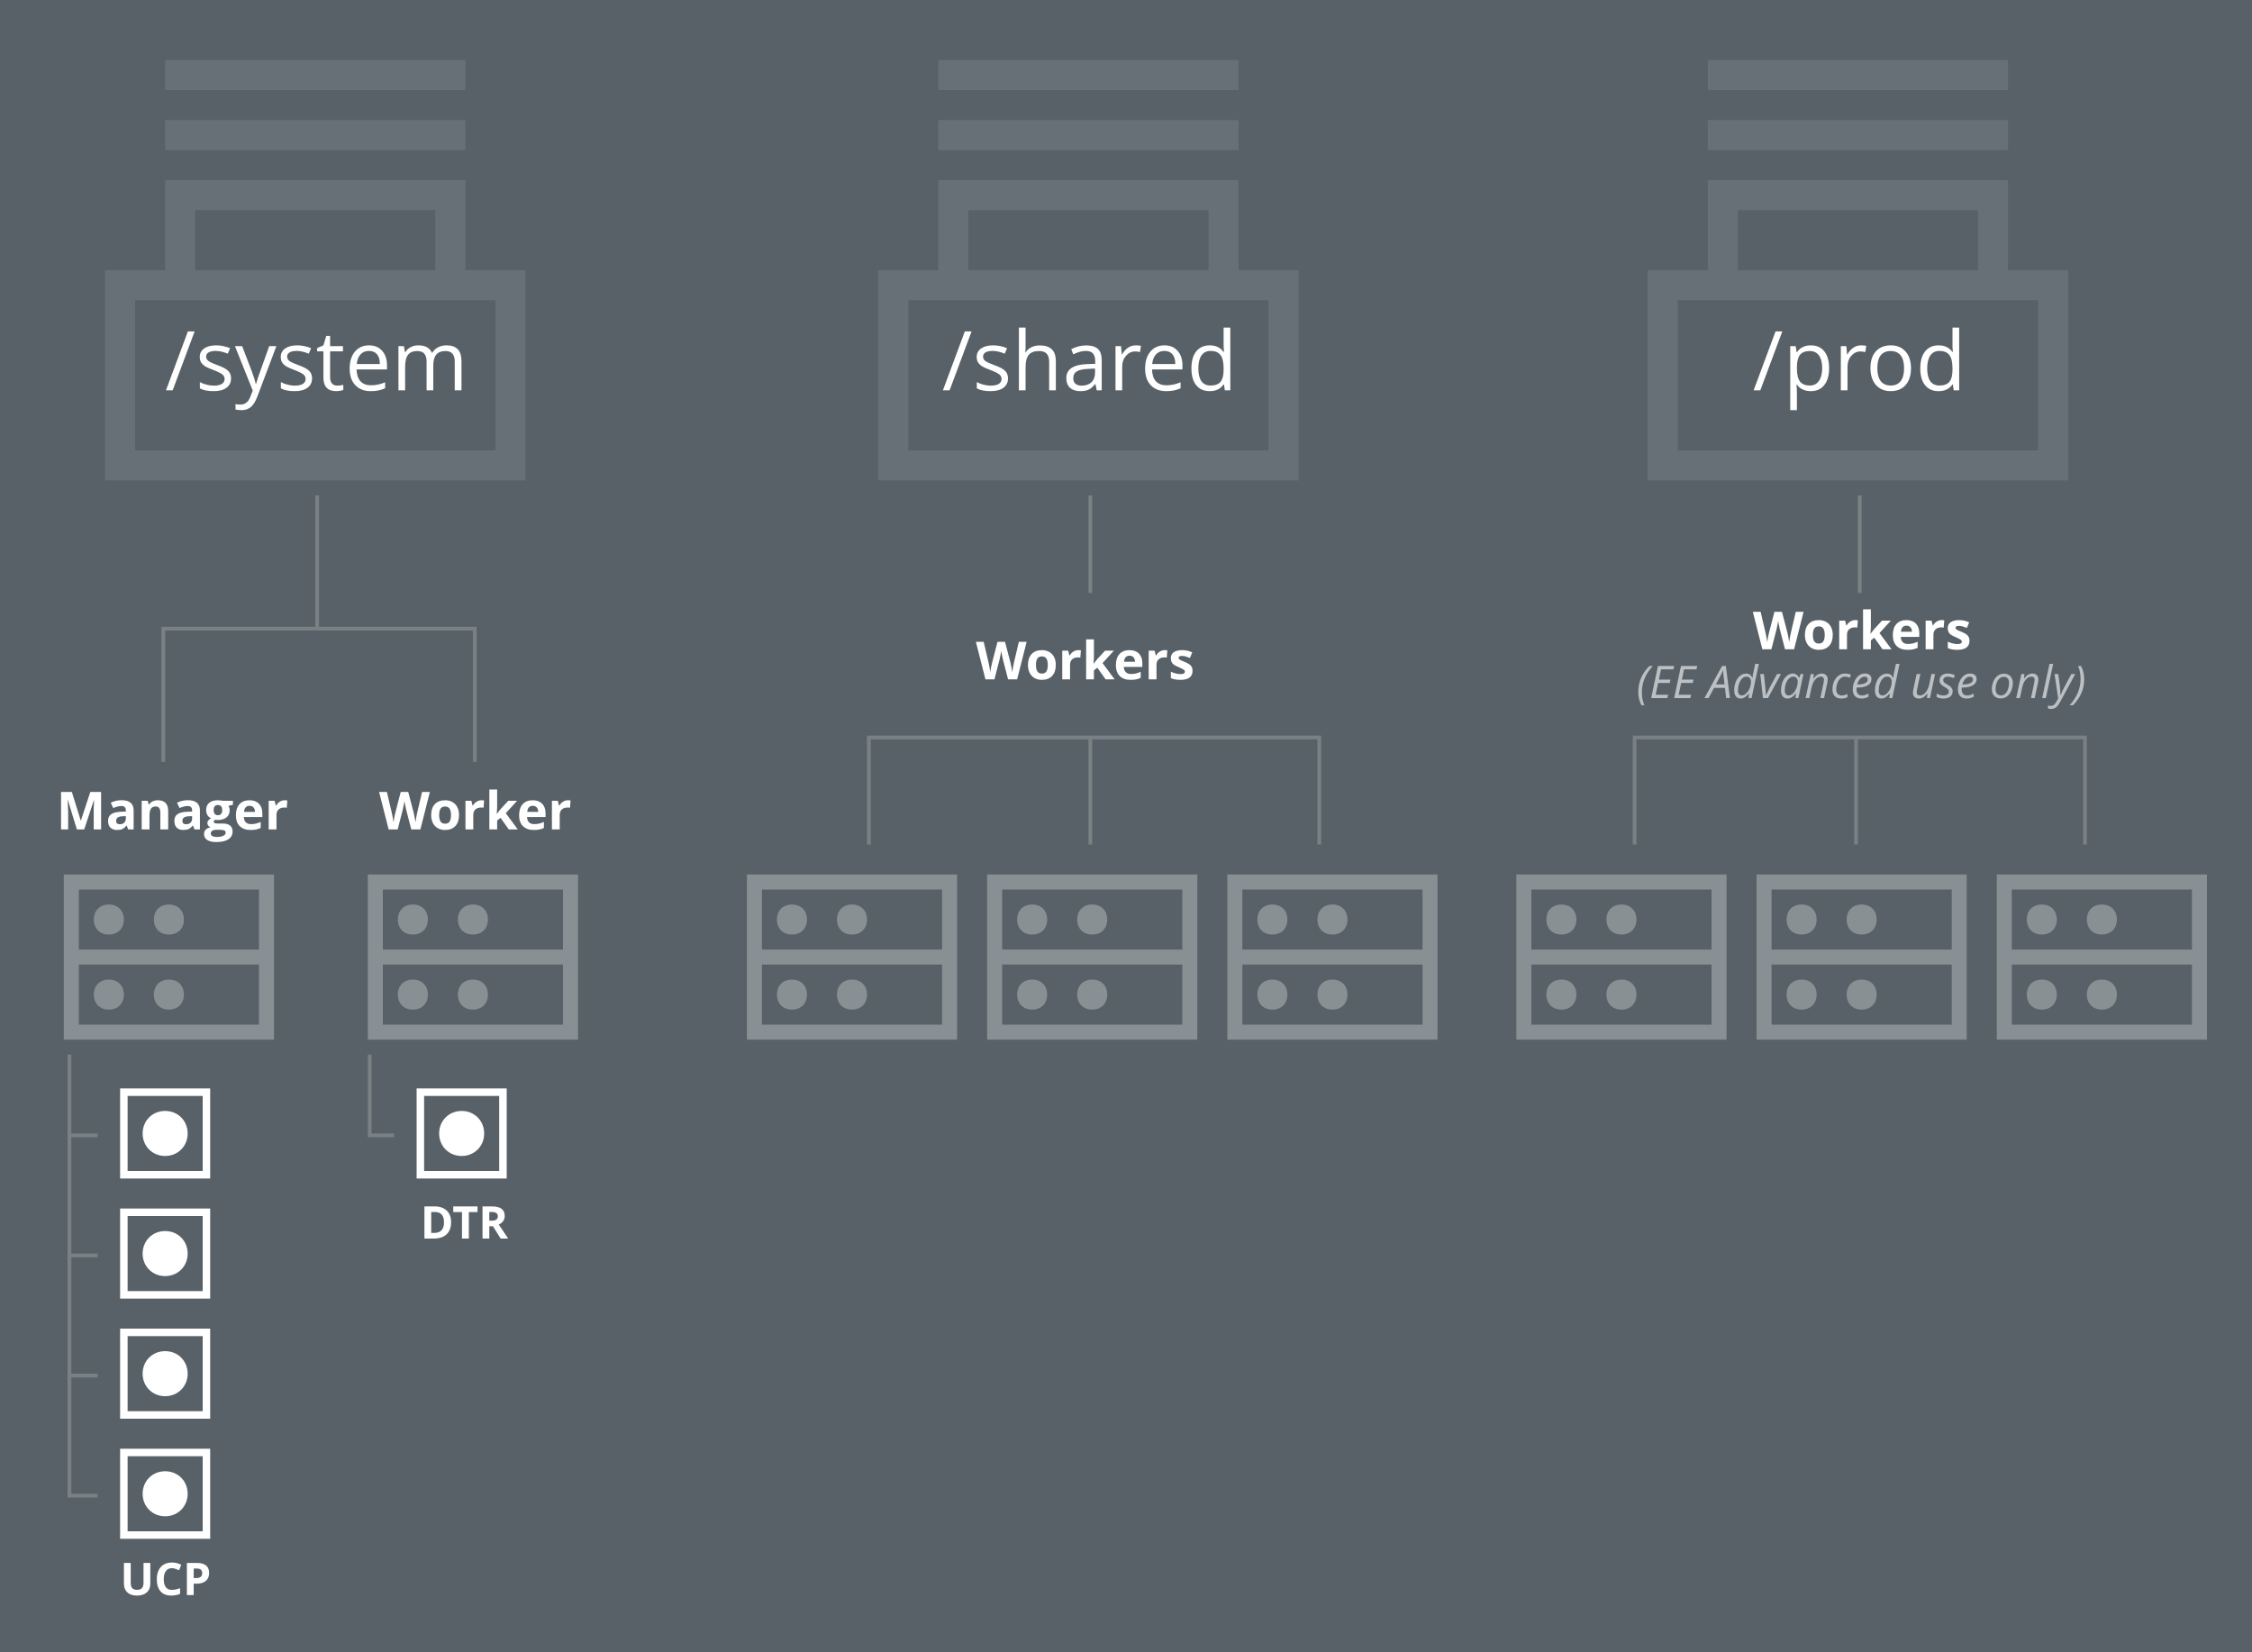
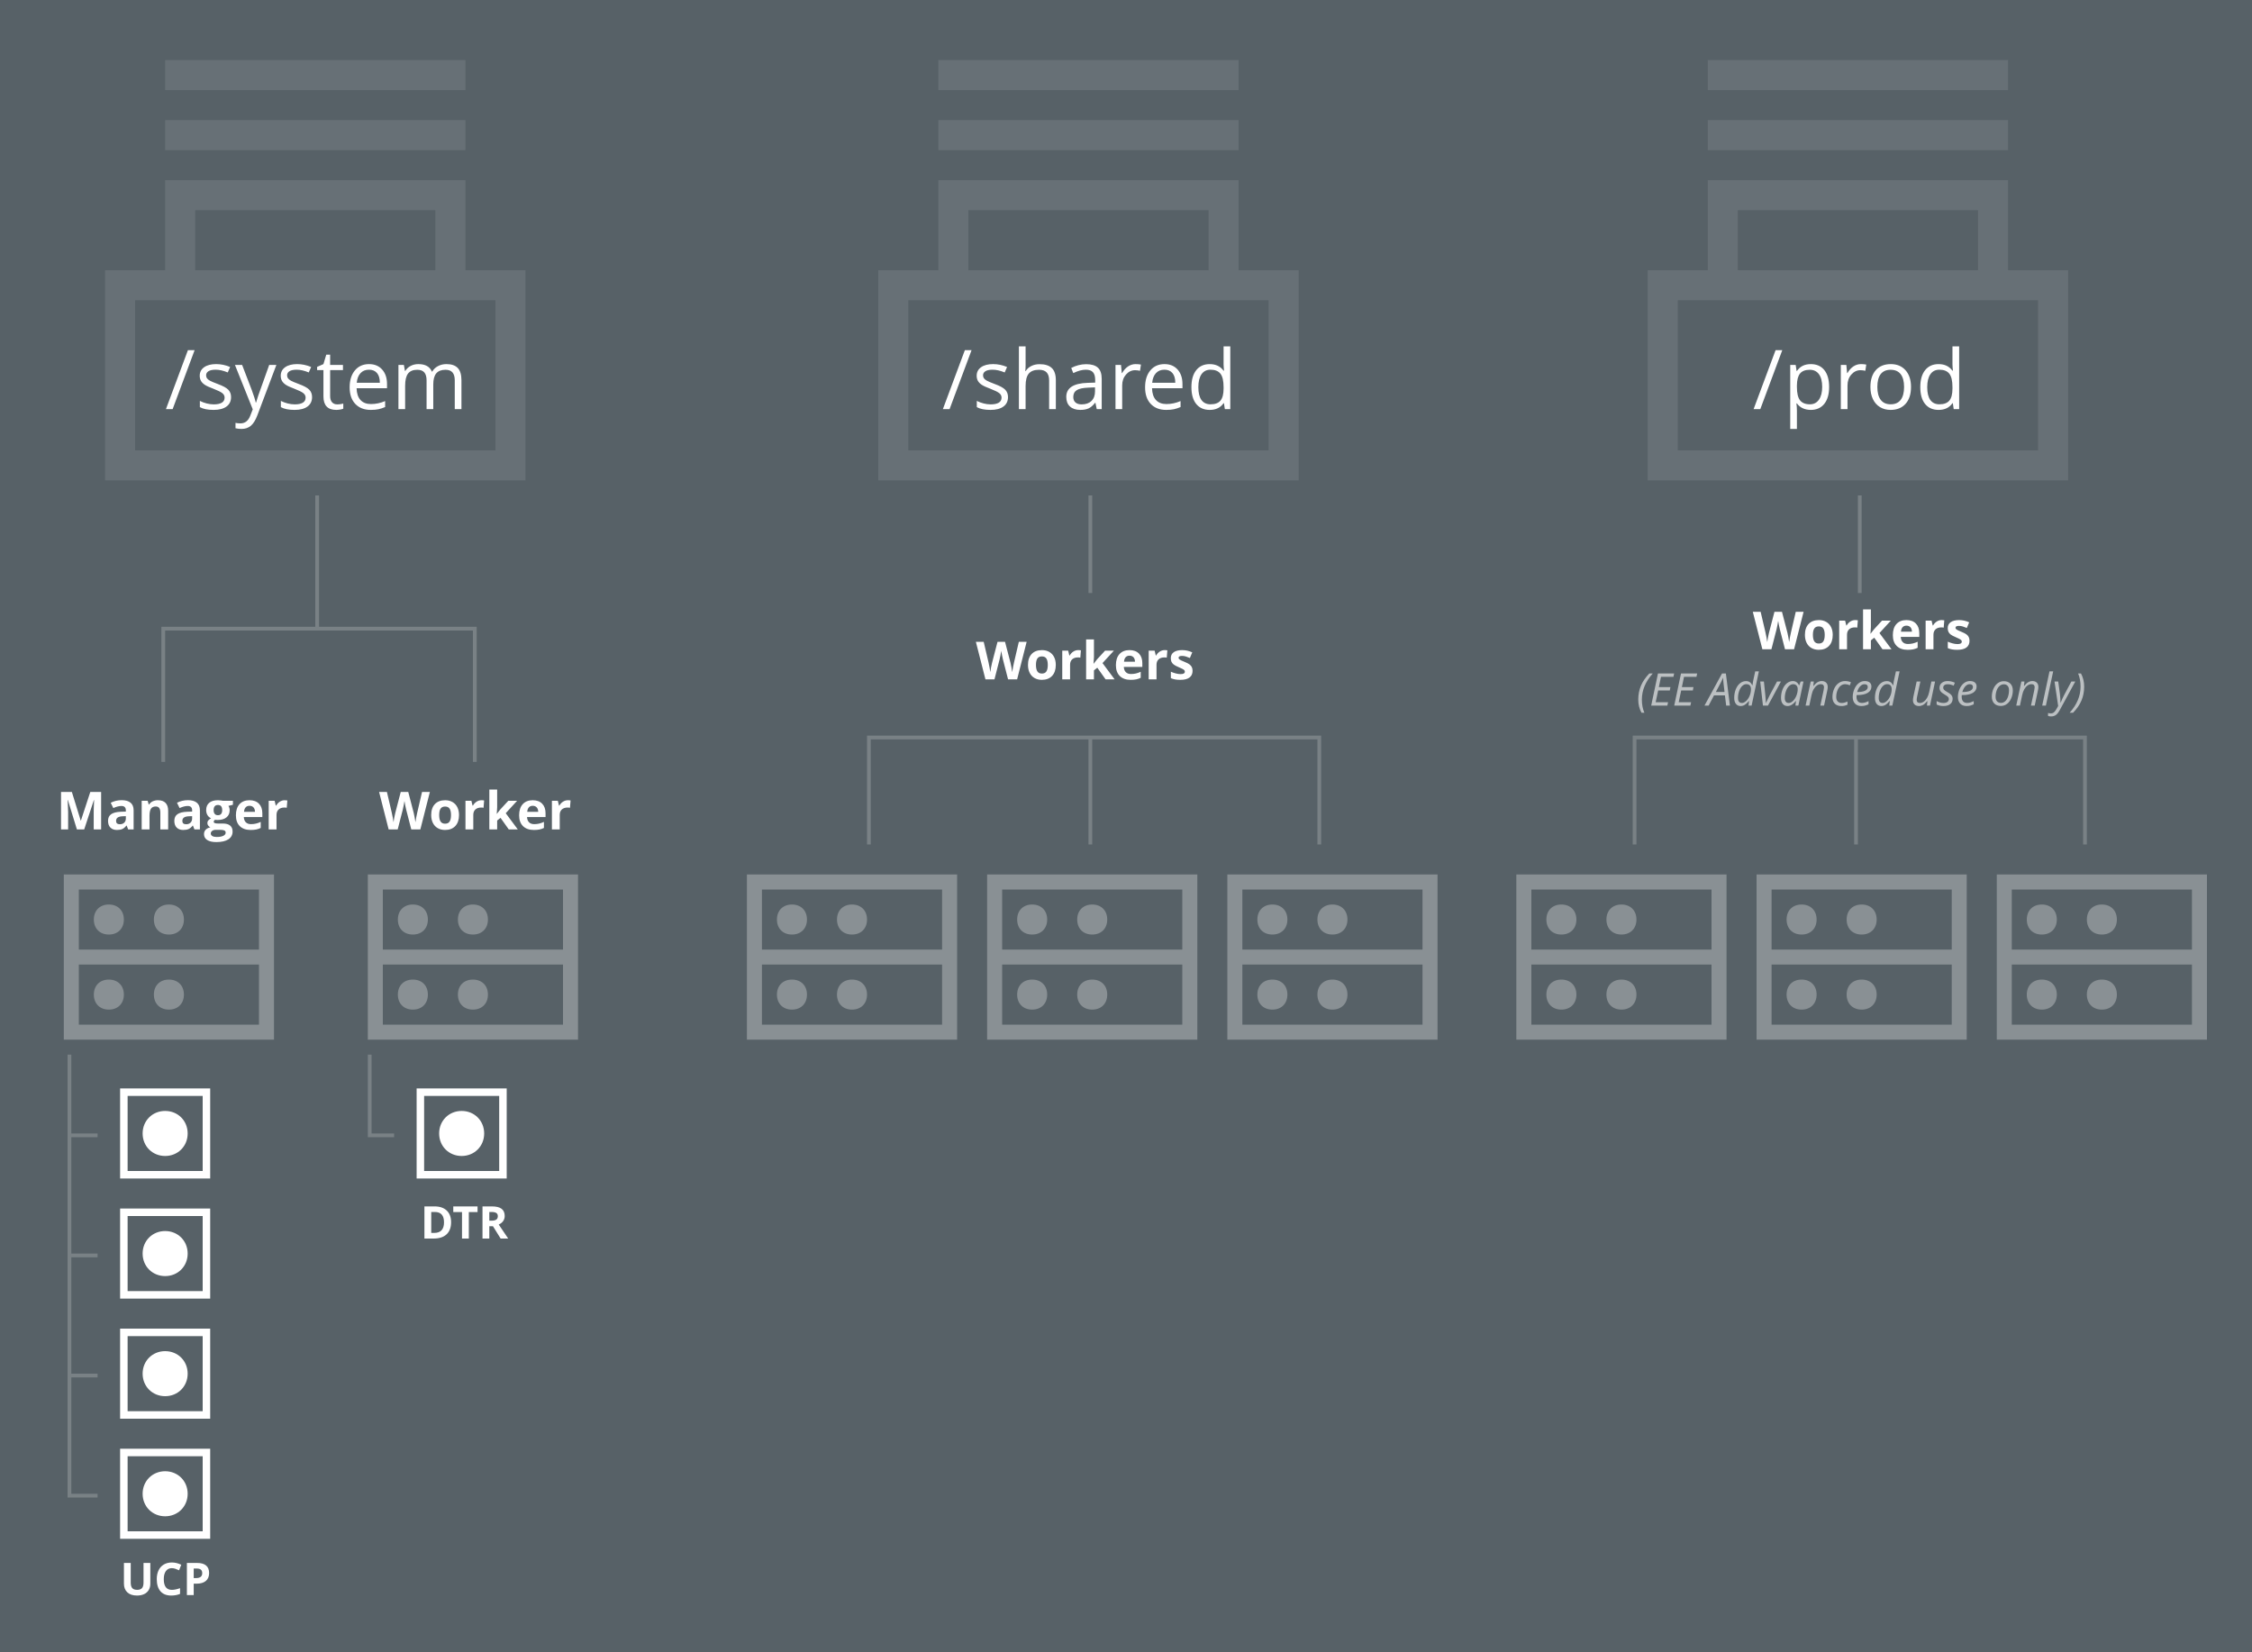
<svg xmlns="http://www.w3.org/2000/svg" width="600" height="440" viewBox="0 0 600 440">
  <g fill="none" fill-rule="evenodd">
    <path fill="#576167" d="M0 0h600v676H0z" />
    <path d="M124 72V48H44v24H28v56h112V72h-16zM52 56h64v16H52V56zm80 64H36V80h96v40zm-8-88H44v8h80v-8zm0-16H44v8h80v-8zM330 72V48h-80v24h-16v56h112V72h-16zm-72-16h64v16h-64V56zm80 64h-96V80h96v40zm-8-88h-80v8h80v-8zm0-16h-80v8h80v-8zM535 72V48h-80v24h-16v56h112V72h-16zm-72-16h64v16h-64V56zm80 64h-96V80h96v40zm-8-88h-80v8h80v-8zm0-16h-80v8h80v-8z" fill="#FFF" fill-rule="nonzero" opacity=".1" />
-     <text font-family="OpenSans, Open Sans" font-size="22" fill="#FFF">
-       <tspan x="44" y="104">/system</tspan>
-     </text>
-     <text font-family="OpenSans, Open Sans" font-size="22" fill="#FFF">
-       <tspan x="251" y="104">/shared</tspan>
-     </text>
-     <text font-family="OpenSans, Open Sans" font-size="22" fill="#FFF">
-       <tspan x="467" y="104">/prod</tspan>
-     </text>
+     <path d="M51.853 93.295L45.998 109h-1.783l5.854-15.705h1.783zm9.71 12.493c0 1.096-.408 1.94-1.224 2.535-.818.595-1.963.892-3.44.892-1.56 0-2.777-.247-3.65-.74v-1.656a8.832 8.832 0 0 0 1.82.676 7.603 7.603 0 0 0 1.874.247c.93 0 1.647-.148 2.15-.446.5-.297.75-.75.75-1.36 0-.457-.198-.85-.595-1.175-.4-.326-1.174-.71-2.327-1.155-1.096-.408-1.875-.764-2.337-1.068-.46-.306-.805-.65-1.03-1.038-.226-.387-.34-.85-.34-1.386 0-.96.39-1.717 1.172-2.272.78-.555 1.85-.832 3.212-.832 1.267 0 2.506.258 3.716.773l-.633 1.45c-1.182-.487-2.253-.73-3.212-.73-.844 0-1.482.132-1.91.397-.43.265-.646.63-.646 1.096 0 .315.08.584.242.806.16.222.42.433.78.633.357.2 1.044.49 2.06.87 1.398.51 2.34 1.02 2.832 1.537.49.515.735 1.163.735 1.944zm1.032-8.56h1.912l2.578 6.712c.566 1.533.917 2.64 1.053 3.32h.086c.093-.365.288-.99.585-1.875.296-.884 1.268-3.604 2.916-8.158h1.912l-5.06 13.406c-.5 1.325-1.087 2.265-1.756 2.82-.67.555-1.492.832-2.466.832-.544 0-1.08-.06-1.61-.182v-1.43c.393.087.833.13 1.32.13 1.225 0 2.1-.688 2.62-2.063l.657-1.676-4.748-11.837zm20.55 8.56c0 1.096-.41 1.94-1.225 2.535-.816.595-1.962.892-3.438.892-1.56 0-2.778-.247-3.652-.74v-1.656a8.832 8.832 0 0 0 1.82.676 7.603 7.603 0 0 0 1.875.247c.93 0 1.648-.148 2.15-.446.5-.297.75-.75.75-1.36 0-.457-.198-.85-.595-1.175-.398-.326-1.173-.71-2.326-1.155-1.096-.408-1.875-.764-2.337-1.068-.46-.306-.805-.65-1.03-1.038-.226-.387-.34-.85-.34-1.386 0-.96.39-1.717 1.172-2.272.78-.555 1.85-.832 3.21-.832 1.268 0 2.507.258 3.717.773l-.633 1.45c-1.182-.487-2.253-.73-3.212-.73-.845 0-1.483.132-1.912.397-.43.265-.645.63-.645 1.096 0 .315.08.584.242.806.16.222.42.433.78.633.357.2 1.044.49 2.06.87 1.398.51 2.34 1.02 2.832 1.537.49.515.735 1.163.735 1.944zm6.703 1.955c.315 0 .62-.023.913-.07a5.91 5.91 0 0 0 .7-.145v1.365c-.194.093-.48.17-.855.23-.376.06-.714.092-1.015.092-2.278 0-3.416-1.2-3.416-3.6v-7.003h-1.687v-.86l1.687-.74.752-2.514h1.03v2.73h3.417v1.384h-3.416v6.93c0 .708.168 1.252.505 1.632.337.38.798.57 1.386.57zm8.937 1.472c-1.74 0-3.113-.53-4.12-1.59-1.006-1.06-1.51-2.532-1.51-4.415 0-1.898.47-3.405 1.403-4.522.935-1.118 2.19-1.676 3.765-1.676 1.476 0 2.643.485 3.502 1.455.86.97 1.29 2.25 1.29 3.84v1.13h-8.11c.035 1.38.384 2.43 1.046 3.146.664.716 1.596 1.074 2.8 1.074 1.267 0 2.52-.265 3.76-.795v1.59a9.437 9.437 0 0 1-1.79.586c-.56.118-1.24.177-2.035.177zm-.483-10.71c-.946 0-1.7.308-2.26.924-.564.615-.895 1.467-.995 2.555h6.155c0-1.124-.25-1.985-.752-2.583-.5-.598-1.217-.897-2.148-.897zM121.162 109v-7.66c0-.937-.2-1.64-.602-2.11-.4-.47-1.025-.704-1.87-.704-1.11 0-1.93.32-2.46.956-.53.638-.794 1.62-.794 2.944V109h-1.784v-7.66c0-.937-.2-1.64-.6-2.11-.402-.47-1.03-.704-1.88-.704-1.118 0-1.936.335-2.456 1.005-.52.67-.778 1.768-.778 3.293V109h-1.784V97.227h1.45l.29 1.61h.086c.337-.572.812-1.02 1.424-1.342.612-.322 1.298-.483 2.057-.483 1.84 0 3.045.666 3.61 1.998h.086c.35-.616.86-1.103 1.526-1.46.666-.36 1.425-.538 2.277-.538 1.33 0 2.328.342 2.99 1.026.663.684.994 1.777.994 3.28V109h-1.783zM258.853 93.295L252.998 109h-1.783l5.854-15.705h1.783zm9.71 12.493c0 1.096-.408 1.94-1.224 2.535-.818.595-1.963.892-3.44.892-1.56 0-2.777-.247-3.65-.74v-1.656a8.833 8.833 0 0 0 1.82.676 7.603 7.603 0 0 0 1.874.247c.93 0 1.647-.148 2.15-.446.5-.297.75-.75.75-1.36 0-.457-.198-.85-.595-1.175-.4-.326-1.174-.71-2.327-1.155-1.096-.408-1.875-.764-2.337-1.068-.46-.306-.805-.65-1.03-1.038-.226-.387-.34-.85-.34-1.386 0-.96.39-1.717 1.172-2.272.78-.555 1.85-.832 3.212-.832 1.267 0 2.506.258 3.716.773l-.633 1.45c-1.182-.487-2.253-.73-3.212-.73-.844 0-1.482.132-1.91.397-.43.265-.646.63-.646 1.096 0 .315.08.584.242.806.16.222.42.433.78.633.357.2 1.044.49 2.06.87 1.398.51 2.34 1.02 2.832 1.537.49.515.735 1.163.735 1.944zM279.52 109v-7.616c0-.96-.218-1.676-.655-2.15-.437-.47-1.12-.708-2.052-.708-1.238 0-2.143.337-2.712 1.01-.568.673-.853 1.776-.853 3.31V109h-1.783V92.285h1.783v5.06c0 .608-.03 1.113-.086 1.514h.11c.35-.566.85-1.012 1.497-1.338.648-.326 1.388-.49 2.218-.49 1.44 0 2.52.343 3.24 1.027.72.683 1.08 1.77 1.08 3.26V109h-1.784zm12.687 0l-.354-1.676h-.086c-.588.738-1.173 1.237-1.757 1.5-.583.26-1.312.39-2.186.39-1.167 0-2.082-.3-2.744-.9-.663-.603-.994-1.46-.994-2.57 0-2.376 1.9-3.623 5.704-3.737l1.998-.065v-.73c0-.924-.2-1.606-.596-2.046-.398-.44-1.033-.66-1.907-.66-.98 0-2.09.3-3.33.9l-.548-1.363a8.38 8.38 0 0 1 1.907-.74c.69-.18 1.384-.27 2.08-.27 1.402 0 2.442.312 3.12.935.676.623 1.014 1.622 1.014 2.997V109h-1.32zm-4.028-1.257c1.11 0 1.98-.304 2.614-.913.634-.61.95-1.46.95-2.557v-1.063l-1.782.075c-1.418.05-2.44.27-3.067.66-.627.39-.94.998-.94 1.822 0 .644.195 1.135.586 1.47.39.338.937.506 1.64.506zm14.393-10.73c.523 0 .992.042 1.407.128l-.247 1.655a6.074 6.074 0 0 0-1.29-.16c-.95 0-1.766.386-2.443 1.16-.676.772-1.015 1.736-1.015 2.89V109h-1.783V97.227h1.472l.204 2.18h.086c.437-.766.963-1.357 1.58-1.772a3.555 3.555 0 0 1 2.03-.623zm8.143 12.202c-1.74 0-3.114-.53-4.12-1.59-1.006-1.06-1.51-2.532-1.51-4.415 0-1.898.468-3.405 1.403-4.522.933-1.118 2.188-1.676 3.764-1.676 1.475 0 2.642.485 3.502 1.455.86.97 1.29 2.25 1.29 3.84v1.13h-8.11c.034 1.38.383 2.43 1.046 3.146.662.716 1.595 1.074 2.798 1.074 1.268 0 2.52-.265 3.76-.795v1.59a9.437 9.437 0 0 1-1.79.586c-.56.118-1.24.177-2.034.177zm-.484-10.71c-.945 0-1.7.308-2.26.924-.563.615-.894 1.467-.994 2.555h6.155c0-1.124-.25-1.985-.752-2.583-.5-.598-1.217-.897-2.148-.897zm15.867 8.916H326c-.824 1.197-2.055 1.795-3.695 1.795-1.54 0-2.738-.527-3.594-1.58-.855-1.052-1.283-2.55-1.283-4.49 0-1.94.43-3.448 1.29-4.522.858-1.074 2.054-1.61 3.587-1.61 1.597 0 2.82.58 3.673 1.74h.14l-.075-.85-.043-.827v-4.79h1.783V109h-1.45l-.236-1.58zm-3.568.302c1.218 0 2.1-.332 2.648-.994.548-.662.822-1.73.822-3.207v-.374c0-1.67-.278-2.86-.833-3.572-.556-.713-1.442-1.07-2.66-1.07-1.045 0-1.845.407-2.4 1.22-.555.813-.833 1.96-.833 3.443 0 1.504.276 2.64.827 3.405.552.767 1.36 1.15 2.428 1.15zM474.853 93.295L468.998 109h-1.783l5.854-15.705h1.783zm7.594 15.92c-.766 0-1.466-.142-2.1-.424a3.95 3.95 0 0 1-1.595-1.305h-.13c.087.688.13 1.34.13 1.955v4.845h-1.783V97.227h1.45l.246 1.61h.086c.458-.644.992-1.11 1.6-1.396.61-.285 1.308-.428 2.095-.428 1.56 0 2.766.533 3.615 1.6.85 1.067 1.273 2.564 1.273 4.49 0 1.934-.432 3.436-1.294 4.507-.862 1.07-2.06 1.605-3.593 1.605zm-.258-10.69c-1.204 0-2.074.334-2.61 1-.538.666-.814 1.726-.828 3.18v.398c0 1.654.276 2.837.827 3.55.55.712 1.435 1.07 2.652 1.07 1.017 0 1.814-.413 2.39-1.237.577-.823.865-1.958.865-3.405 0-1.467-.288-2.593-.864-3.377-.577-.785-1.388-1.177-2.434-1.177zm13.63-1.513c.524 0 .993.043 1.41.13l-.25 1.653a6.074 6.074 0 0 0-1.288-.16c-.952 0-1.767.386-2.443 1.16-.678.772-1.017 1.736-1.017 2.89V109h-1.783V97.227h1.472l.204 2.18h.086c.437-.766.963-1.357 1.58-1.772a3.555 3.555 0 0 1 2.03-.623zm13.332 6.09c0 1.92-.483 3.418-1.45 4.496-.967 1.078-2.302 1.617-4.007 1.617-1.052 0-1.987-.247-2.803-.74-.817-.496-1.447-1.204-1.89-2.128-.445-.924-.667-2.006-.667-3.244 0-1.92.48-3.415 1.44-4.485.96-1.07 2.29-1.606 3.996-1.606 1.648 0 2.956.548 3.927 1.643.97 1.096 1.455 2.578 1.455 4.448zm-8.97 0c0 1.504.3 2.65.903 3.438.602.788 1.486 1.182 2.653 1.182 1.168 0 2.054-.392 2.66-1.177.604-.784.907-1.93.907-3.442 0-1.497-.303-2.634-.908-3.41-.605-.778-1.5-1.167-2.68-1.167-1.168 0-2.048.384-2.643 1.15-.594.766-.89 1.908-.89 3.427zm20.11 4.32h-.097c-.823 1.195-2.055 1.793-3.695 1.793-1.54 0-2.737-.527-3.593-1.58-.856-1.052-1.284-2.55-1.284-4.49 0-1.94.43-3.448 1.29-4.522.858-1.074 2.054-1.61 3.587-1.61 1.597 0 2.822.58 3.674 1.74h.14l-.076-.85-.043-.827v-4.79h1.784V109h-1.452l-.236-1.58zm-3.566.3c1.217 0 2.1-.332 2.648-.994.547-.662.82-1.73.82-3.207v-.374c0-1.67-.276-2.86-.83-3.572-.556-.713-1.442-1.07-2.66-1.07-1.045 0-1.846.407-2.4 1.22-.556.813-.833 1.96-.833 3.443 0 1.504.276 2.64.828 3.405.55.767 1.36 1.15 2.428 1.15z" fill="#FFF" />
    <path d="M290 197h1v28h-1v-28zm-59 0h1v28h-1v-28zm120 0h1v28h-1v-28zm1-1v1H231v-1h121zM494 197h1v28h-1v-28zm-59 0h1v28h-1v-28zm120 0h1v28h-1v-28zm1-1v1H435v-1h121zM84 132h1v35h-1v-35zm43 35v1H43v-1h84zm-1 1h1v35h-1v-35zm-83 0h1v35h-1v-35z" fill="#FFF" opacity=".2" />
    <path d="M327 233v44h56v-44h-56zm52 40h-48v-16h48v16zm0-20h-48v-16h48v16zm-40-4c2.4 0 4-1.6 4-4s-1.6-4-4-4-4 1.6-4 4 1.6 4 4 4zm16 0c2.4 0 4-1.6 4-4s-1.6-4-4-4-4 1.6-4 4 1.6 4 4 4zm-16 20c2.4 0 4-1.6 4-4s-1.6-4-4-4-4 1.6-4 4 1.6 4 4 4zm16 0c2.4 0 4-1.6 4-4s-1.6-4-4-4-4 1.6-4 4 1.6 4 4 4zM263 233v44h56v-44h-56zm52 40h-48v-16h48v16zm0-20h-48v-16h48v16zm-40-4c2.4 0 4-1.6 4-4s-1.6-4-4-4-4 1.6-4 4 1.6 4 4 4zm16 0c2.4 0 4-1.6 4-4s-1.6-4-4-4-4 1.6-4 4 1.6 4 4 4zm-16 20c2.4 0 4-1.6 4-4s-1.6-4-4-4-4 1.6-4 4 1.6 4 4 4zm16 0c2.4 0 4-1.6 4-4s-1.6-4-4-4-4 1.6-4 4 1.6 4 4 4zM199 233v44h56v-44h-56zm52 40h-48v-16h48v16zm0-20h-48v-16h48v16zm-40-4c2.4 0 4-1.6 4-4s-1.6-4-4-4-4 1.6-4 4 1.6 4 4 4zm16 0c2.4 0 4-1.6 4-4s-1.6-4-4-4-4 1.6-4 4 1.6 4 4 4zm-16 20c2.4 0 4-1.6 4-4s-1.6-4-4-4-4 1.6-4 4 1.6 4 4 4zm16 0c2.4 0 4-1.6 4-4s-1.6-4-4-4-4 1.6-4 4 1.6 4 4 4zM532 233v44h56v-44h-56zm52 40h-48v-16h48v16zm0-20h-48v-16h48v16zm-40-4c2.4 0 4-1.6 4-4s-1.6-4-4-4-4 1.6-4 4 1.6 4 4 4zm16 0c2.4 0 4-1.6 4-4s-1.6-4-4-4-4 1.6-4 4 1.6 4 4 4zm-16 20c2.4 0 4-1.6 4-4s-1.6-4-4-4-4 1.6-4 4 1.6 4 4 4zm16 0c2.4 0 4-1.6 4-4s-1.6-4-4-4-4 1.6-4 4 1.6 4 4 4zM468 233v44h56v-44h-56zm52 40h-48v-16h48v16zm0-20h-48v-16h48v16zm-40-4c2.4 0 4-1.6 4-4s-1.6-4-4-4-4 1.6-4 4 1.6 4 4 4zm16 0c2.4 0 4-1.6 4-4s-1.6-4-4-4-4 1.6-4 4 1.6 4 4 4zm-16 20c2.4 0 4-1.6 4-4s-1.6-4-4-4-4 1.6-4 4 1.6 4 4 4zm16 0c2.4 0 4-1.6 4-4s-1.6-4-4-4-4 1.6-4 4 1.6 4 4 4zM404 233v44h56v-44h-56zm52 40h-48v-16h48v16zm0-20h-48v-16h48v16zm-40-4c2.4 0 4-1.6 4-4s-1.6-4-4-4-4 1.6-4 4 1.6 4 4 4zm16 0c2.4 0 4-1.6 4-4s-1.6-4-4-4-4 1.6-4 4 1.6 4 4 4zm-16 20c2.4 0 4-1.6 4-4s-1.6-4-4-4-4 1.6-4 4 1.6 4 4 4zm16 0c2.4 0 4-1.6 4-4s-1.6-4-4-4-4 1.6-4 4 1.6 4 4 4z" fill="#FFF" fill-rule="nonzero" opacity=".3" />
-     <text font-family="OpenSans-Bold, Open Sans" font-size="14" font-weight="bold" fill="#FFF">
-       <tspan x="260" y="181">Workers</tspan>
-     </text>
-     <text font-family="OpenSans-Bold, Open Sans" font-size="14" font-weight="bold" fill="#FFF">
-       <tspan x="467" y="173">Workers</tspan>
-     </text>
-     <text opacity=".6" font-family="OpenSans-Italic, Open Sans" font-size="12" font-style="italic" fill="#FFF">
-       <tspan x="436" y="186">(EE Advanced use only)</tspan>
-     </text>
-     <text font-family="OpenSans-Bold, Open Sans" font-size="14" font-weight="bold" fill="#FFF">
-       <tspan x="15" y="221">Manager</tspan>
-     </text>
-     <text font-family="OpenSans-Bold, Open Sans" font-size="14" font-weight="bold" fill="#FFF">
-       <tspan x="101" y="221">Worker</tspan>
-     </text>
+     <path d="M270.992 181h-2.413l-1.354-5.25c-.05-.187-.136-.573-.257-1.16-.122-.584-.19-.977-.21-1.178-.027.246-.095.642-.204 1.186-.11.545-.194.933-.253 1.166L264.956 181h-2.406l-2.55-9.994h2.085l1.278 5.455c.224 1.008.385 1.88.486 2.62.026-.26.09-.663.187-1.207.098-.545.19-.968.276-1.27l1.457-5.597h2.002l1.457 5.598c.062.25.142.634.238 1.15.095.514.168.956.22 1.325.044-.356.117-.8.217-1.33.1-.53.192-.96.274-1.29l1.27-5.454h2.085L270.992 181zm5.018-3.835c0 .757.124 1.328.372 1.716.25.388.653.582 1.214.582.556 0 .956-.193 1.2-.578.243-.385.365-.958.365-1.72 0-.755-.122-1.323-.368-1.7-.246-.38-.65-.568-1.21-.568-.556 0-.957.187-1.203.563-.247.375-.37.944-.37 1.705zm5.284 0c0 1.244-.328 2.217-.984 2.92-.657.7-1.57 1.052-2.742 1.052-.733 0-1.38-.16-1.94-.482-.562-.322-.992-.783-1.293-1.384-.3-.6-.45-1.303-.45-2.105 0-1.25.325-2.22.976-2.912.653-.693 1.57-1.04 2.75-1.04.733 0 1.38.16 1.94.48.56.318.992.776 1.293 1.373.3.597.45 1.297.45 2.1zm5.988-3.95c.283 0 .517.02.704.06l-.157 1.955a2.388 2.388 0 0 0-.616-.068c-.666 0-1.184.17-1.555.513-.373.342-.558.82-.558 1.435V181h-2.085v-7.643h1.58l.306 1.286h.103c.237-.43.557-.774.96-1.036a2.368 2.368 0 0 1 1.316-.393zm4.095 3.63l.91-1.163 2.14-2.325h2.35l-3.035 3.316 3.22 4.327h-2.406l-2.202-3.097-.895.718V181h-2.086v-10.637h2.085v4.744l-.11 1.737h.027zm9.563-2.148c-.442 0-.788.14-1.04.42-.25.28-.393.68-.43 1.194h2.926c-.01-.514-.143-.912-.403-1.192-.26-.28-.61-.42-1.053-.42zm.294 6.44c-1.23 0-2.192-.34-2.884-1.02-.693-.678-1.04-1.64-1.04-2.884 0-1.28.32-2.27.96-2.97.64-.7 1.527-1.05 2.657-1.05 1.08 0 1.92.308 2.522.924.6.615.902 1.465.902 2.55v1.01h-4.93c.024.594.2 1.056.527 1.39.327.332.788.498 1.38.498.46 0 .896-.048 1.306-.144.41-.094.838-.247 1.285-.457v1.614a4.896 4.896 0 0 1-1.168.406c-.415.09-.92.134-1.518.134zm9.08-7.923c.28 0 .516.02.703.06l-.158 1.956a2.388 2.388 0 0 0-.616-.068c-.665 0-1.184.17-1.555.513-.372.342-.558.82-.558 1.435V181h-2.085v-7.643h1.58l.307 1.286h.102c.237-.43.557-.774.96-1.036a2.368 2.368 0 0 1 1.317-.393zm7.422 5.516c0 .784-.272 1.38-.817 1.79-.545.412-1.36.617-2.444.617-.556 0-1.03-.038-1.422-.113a5.378 5.378 0 0 1-1.1-.332v-1.722c.386.182.823.335 1.308.458a5.3 5.3 0 0 0 1.282.184c.756 0 1.135-.218 1.135-.656a.548.548 0 0 0-.152-.4c-.1-.102-.273-.22-.52-.348a13.12 13.12 0 0 0-.984-.455c-.587-.246-1.02-.474-1.295-.684a1.924 1.924 0 0 1-.603-.722c-.125-.27-.188-.605-.188-1 0-.68.263-1.206.79-1.577.525-.37 1.272-.556 2.238-.556.92 0 1.816.2 2.686.6l-.63 1.505c-.38-.165-.74-.3-1.072-.404a3.37 3.37 0 0 0-1.018-.157c-.616 0-.923.165-.923.498 0 .187.1.348.298.485.198.137.632.34 1.302.61.597.24 1.035.466 1.313.675.278.21.483.45.615.725.132.273.198.6.198.977zM477.992 173h-2.413l-1.354-5.25c-.05-.187-.136-.573-.257-1.16-.122-.584-.19-.977-.21-1.178-.027.246-.095.642-.204 1.186-.11.545-.194.933-.253 1.166L471.956 173h-2.406l-2.55-9.994h2.085l1.278 5.455c.224 1.008.385 1.88.486 2.62.026-.26.09-.663.187-1.207.098-.545.19-.968.276-1.27l1.457-5.597h2.002l1.457 5.598c.062.25.142.634.238 1.15.095.514.168.956.22 1.325.044-.356.117-.8.217-1.33.1-.53.192-.96.274-1.29l1.27-5.454h2.085L477.992 173zm5.018-3.835c0 .757.124 1.328.372 1.716.25.388.653.582 1.214.582.556 0 .956-.193 1.2-.578.243-.385.365-.958.365-1.72 0-.755-.122-1.323-.368-1.7-.246-.38-.65-.568-1.21-.568-.556 0-.957.187-1.203.563-.247.375-.37.944-.37 1.705zm5.284 0c0 1.244-.328 2.217-.984 2.92-.657.7-1.57 1.052-2.742 1.052-.733 0-1.38-.16-1.94-.482-.562-.322-.992-.783-1.293-1.384-.3-.6-.45-1.303-.45-2.105 0-1.25.325-2.22.976-2.912.653-.693 1.57-1.04 2.75-1.04.733 0 1.38.16 1.94.48.56.318.992.776 1.293 1.373.3.597.45 1.297.45 2.1zm5.988-3.95c.283 0 .517.02.704.06l-.157 1.955a2.388 2.388 0 0 0-.616-.068c-.666 0-1.184.17-1.555.513-.373.342-.558.82-.558 1.435V173h-2.085v-7.643h1.58l.306 1.286h.103c.237-.43.557-.774.96-1.036a2.368 2.368 0 0 1 1.316-.393zm4.095 3.63l.91-1.163 2.14-2.325h2.35l-3.035 3.316 3.22 4.327h-2.406l-2.202-3.097-.895.718V173h-2.086v-10.637h2.085v4.744l-.11 1.737h.027zm9.563-2.148c-.442 0-.788.14-1.04.42-.25.28-.393.68-.43 1.194h2.926c-.01-.514-.143-.912-.403-1.192-.26-.28-.61-.42-1.053-.42zm.294 6.44c-1.23 0-2.192-.34-2.884-1.02-.693-.678-1.04-1.64-1.04-2.884 0-1.28.32-2.27.96-2.97.64-.7 1.527-1.05 2.657-1.05 1.08 0 1.92.308 2.522.924.6.615.902 1.465.902 2.55v1.01h-4.93c.024.594.2 1.056.527 1.39.327.332.788.498 1.38.498.46 0 .896-.048 1.306-.144.41-.094.838-.247 1.285-.457v1.614a4.896 4.896 0 0 1-1.168.406c-.415.09-.92.134-1.518.134zm9.08-7.923c.28 0 .516.02.703.06l-.158 1.956a2.388 2.388 0 0 0-.616-.068c-.665 0-1.184.17-1.555.513-.372.342-.558.82-.558 1.435V173h-2.085v-7.643h1.58l.307 1.286h.102c.237-.43.557-.774.96-1.036a2.368 2.368 0 0 1 1.317-.393zm7.422 5.516c0 .784-.272 1.38-.817 1.79-.545.412-1.36.617-2.444.617-.556 0-1.03-.038-1.422-.113a5.378 5.378 0 0 1-1.1-.332v-1.722c.386.182.823.335 1.308.458a5.3 5.3 0 0 0 1.282.184c.756 0 1.135-.218 1.135-.656a.548.548 0 0 0-.152-.4c-.1-.102-.273-.22-.52-.348a13.12 13.12 0 0 0-.984-.455c-.587-.246-1.02-.474-1.295-.684a1.924 1.924 0 0 1-.603-.722c-.125-.27-.188-.605-.188-1 0-.68.263-1.206.79-1.577.525-.37 1.272-.556 2.238-.556.92 0 1.816.2 2.686.6l-.63 1.505c-.38-.165-.74-.3-1.072-.404a3.37 3.37 0 0 0-1.018-.157c-.616 0-.923.165-.923.498 0 .187.1.348.298.485.198.137.632.34 1.302.61.597.24 1.035.466 1.313.675.278.21.483.45.615.725.132.273.198.6.198.977z" fill="#FFF" />
+     <path d="M436.48 186.406c0-1.324.235-2.55.704-3.674.468-1.125 1.218-2.224 2.25-3.298h.92c-.96 1.054-1.687 2.168-2.177 3.34a9.297 9.297 0 0 0-.736 3.62c0 1.325.224 2.493.67 3.504h-.768c-.574-1.04-.862-2.203-.862-3.492zm7.752 1.594h-4.306l1.81-8.566h4.307l-.188.896h-3.316l-.575 2.748h3.088l-.17.89h-3.1l-.668 3.14h3.31l-.193.892zm6.135 0h-4.306l1.81-8.566h4.308l-.188.896h-3.316l-.574 2.748h3.087l-.17.89h-3.1l-.667 3.14h3.31l-.193.892zm9.205-2.725h-2.906L455.23 188h-1.107l4.682-8.566h1.02L460.9 188h-.996l-.334-2.725zm-.105-.914l-.205-1.75c-.094-.7-.15-1.383-.17-2.05-.145.342-.302.684-.472 1.024-.17.34-.657 1.266-1.462 2.777h2.31zm5.748-2.887c.758 0 1.306.37 1.646 1.113h.06c.066-.606.154-1.14.264-1.606l.457-2.097h.973L466.68 188h-.815l.13-1.225h-.048c-.394.49-.763.834-1.107 1.037a2.07 2.07 0 0 1-1.067.305c-.543 0-.966-.19-1.27-.574-.306-.383-.458-.914-.458-1.594 0-.837.14-1.602.422-2.298.28-.695.66-1.232 1.14-1.61a2.526 2.526 0 0 1 1.608-.57zm-1.113 5.83c.367 0 .746-.183 1.136-.548.39-.365.7-.832.93-1.4a4.62 4.62 0 0 0 .342-1.738c0-.433-.106-.763-.317-.99-.21-.227-.517-.34-.92-.34-.394 0-.76.16-1.098.484-.338.323-.61.776-.815 1.36a5.52 5.52 0 0 0-.307 1.843c0 .886.35 1.33 1.05 1.33zm5.6.697l-.73-6.422h.983l.375 3.592c.094 1.008.14 1.715.14 2.12h.036c.496-1.073.846-1.798 1.05-2.173l1.903-3.54h1.042L471.04 188h-1.337zm7.982-6.54c.36 0 .68.098.96.29.282.194.5.473.657.836h.065l.393-1.008h.744L479.137 188h-.78l.153-1.225h-.047c-.7.895-1.436 1.342-2.21 1.342-.542 0-.968-.193-1.276-.58-.31-.387-.463-.916-.463-1.588 0-.813.138-1.567.416-2.262.277-.696.66-1.24 1.148-1.635.488-.395 1.024-.592 1.606-.592zm-1.114 5.843c.38 0 .756-.18 1.13-.542.376-.36.68-.83.915-1.41s.352-1.162.352-1.745c0-.402-.11-.722-.328-.96-.22-.24-.507-.358-.863-.358-.406 0-.784.168-1.133.504-.35.337-.624.792-.824 1.366-.2.574-.3 1.18-.3 1.817 0 .445.093.778.277 1 .183.22.44.33.773.33zm8.42.697l.867-4.055c.08-.406.118-.687.118-.843 0-.247-.07-.444-.208-.592-.14-.15-.36-.223-.665-.223-.348 0-.687.117-1.017.352-.33.233-.62.567-.873 1-.252.434-.442.96-.57 1.577l-.593 2.783h-.986l1.372-6.422h.814l-.13 1.19h.06c.375-.477.737-.814 1.087-1.01.35-.198.712-.297 1.087-.297.496 0 .887.137 1.174.408.287.272.43.652.43 1.14 0 .308-.044.66-.134 1.054l-.838 3.938h-.996zm5.62.117c-.758 0-1.346-.21-1.764-.627-.418-.418-.627-1.008-.627-1.77 0-.78.143-1.5.432-2.16.29-.662.69-1.176 1.2-1.545a2.86 2.86 0 0 1 1.718-.554c.535 0 1.06.1 1.57.3l-.275.826c-.47-.2-.896-.3-1.283-.3-.437 0-.837.15-1.198.45-.362.298-.645.714-.85 1.247a4.8 4.8 0 0 0-.307 1.738c0 .5.13.89.39 1.167s.617.416 1.074.416c.283 0 .548-.04.798-.117.25-.08.496-.17.74-.276v.838a3.518 3.518 0 0 1-1.62.37zm5.32 0c-.72 0-1.284-.213-1.694-.638-.41-.427-.615-1.017-.615-1.77 0-.735.147-1.44.438-2.113.29-.674.676-1.2 1.157-1.574a2.522 2.522 0 0 1 1.588-.562c.597 0 1.047.13 1.347.39.3.26.452.623.452 1.088 0 .703-.325 1.254-.973 1.655-.65.4-1.577.6-2.784.6h-.194l-.023.47c0 .51.12.91.36 1.197.24.287.612.43 1.115.43.247 0 .5-.034.76-.104.26-.07.582-.2.97-.387v.854a5.31 5.31 0 0 1-.974.36c-.28.07-.59.103-.93.103zm.814-5.818c-.402 0-.78.182-1.134.55-.353.367-.624.877-.81 1.53h.07c.89 0 1.572-.117 2.047-.35.475-.232.712-.57.712-1.01 0-.208-.072-.38-.215-.516-.143-.137-.366-.205-.67-.205zm5.965-.827c.757 0 1.306.37 1.645 1.113h.06c.065-.606.153-1.14.263-1.606l.457-2.097h.972L504.174 188h-.815l.128-1.225h-.047c-.393.49-.762.834-1.106 1.037a2.07 2.07 0 0 1-1.066.305c-.543 0-.967-.19-1.272-.574-.305-.383-.457-.914-.457-1.594 0-.837.14-1.602.42-2.298.282-.695.662-1.232 1.14-1.61a2.526 2.526 0 0 1 1.61-.57zm-1.114 5.83c.367 0 .746-.183 1.136-.548.39-.365.7-.832.93-1.4a4.62 4.62 0 0 0 .342-1.738c0-.433-.106-.763-.317-.99-.21-.227-.517-.34-.92-.34-.394 0-.76.16-1.098.484-.34.323-.61.776-.816 1.36a5.52 5.52 0 0 0-.307 1.843c0 .886.35 1.33 1.05 1.33zm10.054-5.725l-.88 4.072c-.07.348-.104.62-.104.815 0 .558.287.838.86.838.345 0 .683-.117 1.015-.352.333-.233.626-.57.88-1.007.254-.437.447-.964.58-1.582l.586-2.782h.973L514.204 188h-.814l.13-1.19h-.07c-.384.49-.75.83-1.096 1.02-.348.19-.708.287-1.08.287-.5 0-.89-.136-1.176-.407-.286-.272-.428-.66-.428-1.163 0-.242.043-.578.13-1.008l.854-3.962h.996zm8.59 4.6c0 .61-.216 1.085-.647 1.426-.432.342-1.04.513-1.825.513-.66 0-1.256-.135-1.788-.404v-.926c.274.164.57.29.885.38.317.09.61.136.88.136.49 0 .862-.098 1.112-.293a.91.91 0 0 0 .375-.75.812.812 0 0 0-.205-.563c-.136-.152-.43-.36-.884-.627-.508-.285-.868-.564-1.08-.838a1.546 1.546 0 0 1-.315-.972c0-.54.197-.974.592-1.304.394-.33.914-.495 1.558-.495.668 0 1.313.145 1.934.435l-.316.802-.328-.146a3.257 3.257 0 0 0-1.29-.25c-.363 0-.648.084-.855.254a.813.813 0 0 0-.31.66c0 .218.07.405.207.56.14.158.425.36.86.605.417.233.717.434.898.602.182.168.318.35.407.542.09.194.135.412.135.654zm3.715 1.94c-.72 0-1.283-.214-1.693-.64-.41-.425-.616-1.015-.616-1.77 0-.733.146-1.437.437-2.11.29-.675.677-1.2 1.157-1.575a2.522 2.522 0 0 1 1.588-.562c.598 0 1.047.13 1.348.39.3.26.45.623.45 1.088 0 .703-.323 1.254-.972 1.655-.648.4-1.576.6-2.783.6h-.192l-.024.47c0 .51.12.91.36 1.197.24.287.613.43 1.117.43.247 0 .5-.034.76-.104.26-.07.583-.2.97-.387v.854a5.31 5.31 0 0 1-.973.36c-.282.07-.592.103-.932.103zm.815-5.82c-.403 0-.78.184-1.134.552-.354.367-.624.877-.812 1.53h.07c.89 0 1.574-.117 2.048-.35.475-.232.712-.57.712-1.01 0-.208-.07-.38-.214-.516-.142-.137-.366-.205-.67-.205zm9.105-.802c.742 0 1.328.22 1.758.66.43.44.644 1.043.644 1.813 0 .733-.14 1.426-.422 2.08-.28.65-.662 1.155-1.142 1.51a2.67 2.67 0 0 1-1.63.534c-.75 0-1.337-.22-1.763-.662-.425-.442-.638-1.045-.638-1.81 0-.743.142-1.44.427-2.096.285-.654.67-1.156 1.154-1.505a2.69 2.69 0 0 1 1.61-.524zm1.383 2.338c0-.45-.122-.813-.366-1.093-.245-.278-.576-.418-.994-.418-.425 0-.807.145-1.145.434-.338.29-.6.69-.785 1.204a5.016 5.016 0 0 0-.28 1.714c0 .512.125.907.374 1.186.248.28.604.42 1.07.42.405 0 .77-.143 1.095-.428.324-.286.577-.69.758-1.216.182-.526.273-1.126.273-1.802zM541.11 188l.87-4.055c.077-.406.116-.687.116-.843 0-.247-.07-.444-.208-.592-.14-.15-.36-.223-.665-.223-.348 0-.687.117-1.017.352-.33.233-.62.567-.873 1-.252.434-.442.96-.57 1.577L538.17 188h-.984l1.37-6.422h.815l-.128 1.19h.06c.374-.477.736-.814 1.086-1.01.35-.198.712-.297 1.087-.297.496 0 .887.137 1.174.408.287.272.43.652.43 1.14 0 .308-.045.66-.135 1.054l-.838 3.938h-.996zm3.974 0h-.984l1.945-9.117h.984L545.083 188zm2.303-6.422h.984l.435 3.193c.04.27.077.668.114 1.194.036.525.055.948.055 1.268h.035c.136-.34.306-.73.51-1.17.203-.443.353-.748.45-.916l1.905-3.568h1.043l-4.078 7.512c-.363.672-.723 1.14-1.078 1.4-.356.262-.783.393-1.283.393-.283 0-.556-.04-.822-.123v-.79c.246.07.502.104.768.104.32 0 .595-.098.823-.296.228-.197.45-.49.664-.876l.445-.797-.973-6.527zm7.898 1.36c0 1.332-.237 2.56-.712 3.688-.474 1.127-1.22 2.218-2.24 3.272h-.915c1.937-2.152 2.906-4.472 2.906-6.96 0-1.333-.22-2.5-.662-3.504h.768c.57 1.05.855 2.218.855 3.504z" fill="#FFF" opacity=".6" />
+     <path d="M20.49 221l-2.407-7.84h-.062c.088 1.594.13 2.658.13 3.192V221H16.26v-9.994h2.885l2.365 7.642h.04l2.51-7.642h2.884V221h-1.975v-4.73c0-.224.003-.48.01-.773.007-.292.038-1.066.092-2.324h-.062L22.43 221h-1.94zm13.657 0l-.403-1.04h-.055c-.35.443-.713.75-1.084.92-.37.17-.856.257-1.453.257-.733 0-1.31-.21-1.733-.63-.42-.418-.632-1.015-.632-1.79 0-.81.284-1.41.85-1.795.57-.385 1.424-.598 2.568-.64l1.326-.04v-.335c0-.775-.396-1.162-1.19-1.162-.61 0-1.328.185-2.153.554l-.69-1.41c.88-.46 1.854-.69 2.925-.69 1.025 0 1.81.224 2.358.67.547.447.82 1.126.82 2.037V221h-1.456zm-.615-3.54l-.806.026c-.607.02-1.058.128-1.354.328-.296.2-.444.506-.444.916 0 .588.337.882 1.01.882.485 0 .87-.14 1.16-.417.29-.278.434-.647.434-1.107v-.63zM44.805 221H42.72v-4.464c0-.55-.098-.965-.294-1.24-.196-.276-.508-.414-.937-.414-.584 0-1.006.195-1.265.584-.26.39-.39 1.036-.39 1.938V221H37.75v-7.643h1.593l.28.978h.116c.232-.37.552-.648.96-.837a3.27 3.27 0 0 1 1.39-.284c.89 0 1.564.24 2.024.72.46.482.69 1.176.69 2.083V221zm7 0l-.404-1.04h-.053c-.35.443-.712.75-1.084.92-.37.17-.855.257-1.452.257-.733 0-1.31-.21-1.732-.63-.422-.418-.633-1.015-.633-1.79 0-.81.284-1.41.85-1.795.57-.385 1.424-.598 2.568-.64l1.326-.04v-.335c0-.775-.397-1.162-1.19-1.162-.61 0-1.328.185-2.153.554l-.69-1.41c.88-.46 1.854-.69 2.925-.69 1.025 0 1.812.224 2.358.67.547.447.82 1.126.82 2.037V221h-1.455zm-.616-3.54l-.807.026c-.606.02-1.057.128-1.354.328-.297.2-.445.506-.445.916 0 .588.337.882 1.012.882.483 0 .87-.14 1.158-.417.29-.278.434-.647.434-1.107v-.63zm10.87-4.103v1.06l-1.198.308c.22.34.328.724.328 1.148 0 .82-.286 1.46-.857 1.918-.572.46-1.367.688-2.383.688l-.376-.02-.307-.035c-.215.164-.322.346-.322.547 0 .3.383.45 1.15.45h1.298c.838 0 1.477.18 1.917.54.44.36.66.89.66 1.587 0 .893-.373 1.586-1.118 2.078-.745.492-1.815.738-3.21.738-1.066 0-1.88-.185-2.443-.557-.564-.37-.846-.892-.846-1.562 0-.46.144-.845.43-1.155.288-.31.71-.532 1.266-.664-.214-.09-.4-.24-.56-.448a1.064 1.064 0 0 1-.24-.66c0-.29.084-.534.253-.728.17-.193.412-.384.73-.57a2.05 2.05 0 0 1-.952-.834c-.234-.383-.35-.834-.35-1.354 0-.834.27-1.48.812-1.935.543-.455 1.317-.683 2.324-.683.215 0 .47.02.763.058.293.04.48.067.563.085h2.666zm-5.9 8.723c0 .287.137.513.413.677.275.164.662.246 1.158.246.75 0 1.334-.103 1.758-.308.424-.205.636-.485.636-.84 0-.288-.125-.486-.376-.595-.25-.11-.638-.164-1.162-.164h-1.08c-.383 0-.703.09-.96.27-.258.18-.387.418-.387.714zm.758-6.22c0 .414.095.742.284.984.19.24.477.362.864.362.392 0 .68-.12.862-.362.182-.242.273-.57.273-.985 0-.92-.377-1.38-1.134-1.38-.765 0-1.148.46-1.148 1.38zm9.563-1.163c-.44 0-.787.14-1.038.42-.25.28-.394.68-.43 1.194h2.925c-.01-.514-.143-.912-.403-1.192-.26-.28-.61-.42-1.053-.42zm.295 6.44c-1.23 0-2.192-.34-2.884-1.02-.692-.678-1.038-1.64-1.038-2.884 0-1.28.32-2.27.96-2.97.64-.7 1.526-1.05 2.656-1.05 1.08 0 1.92.308 2.522.924.602.615.903 1.465.903 2.55v1.01h-4.93c.024.594.2 1.056.527 1.39.328.332.79.498 1.38.498.46 0 .897-.048 1.307-.144.41-.094.838-.247 1.285-.457v1.614a4.896 4.896 0 0 1-1.17.406c-.414.09-.92.134-1.517.134zm9.08-7.923c.28 0 .516.02.703.06l-.158 1.956a2.388 2.388 0 0 0-.615-.068c-.665 0-1.184.17-1.555.513-.37.342-.557.82-.557 1.435V221h-2.085v-7.643h1.58l.307 1.286h.102c.237-.43.557-.774.96-1.036a2.368 2.368 0 0 1 1.317-.393zM111.992 221h-2.413l-1.354-5.25c-.05-.187-.136-.573-.257-1.16-.122-.584-.19-.977-.21-1.178-.027.246-.095.642-.204 1.186-.11.545-.194.933-.253 1.166L105.956 221h-2.406l-2.55-9.994h2.085l1.278 5.455c.224 1.008.385 1.88.486 2.62.026-.26.09-.663.187-1.207.098-.545.19-.968.276-1.27l1.457-5.597h2.002l1.457 5.598c.062.25.142.634.238 1.15.095.514.168.956.22 1.325.044-.356.117-.8.217-1.33.1-.53.192-.96.274-1.29l1.27-5.454h2.085L111.992 221zm5.018-3.835c0 .757.124 1.328.372 1.716.25.388.653.582 1.214.582.556 0 .956-.193 1.2-.578.243-.385.365-.958.365-1.72 0-.755-.122-1.323-.368-1.7-.246-.38-.65-.568-1.21-.568-.556 0-.957.187-1.203.563-.247.375-.37.944-.37 1.705zm5.284 0c0 1.244-.328 2.217-.984 2.92-.657.7-1.57 1.052-2.742 1.052-.733 0-1.38-.16-1.94-.482-.562-.322-.992-.783-1.293-1.384-.3-.6-.45-1.303-.45-2.105 0-1.25.325-2.22.976-2.912.653-.693 1.57-1.04 2.75-1.04.733 0 1.38.16 1.94.48.56.318.992.776 1.293 1.373.3.597.45 1.297.45 2.1zm5.988-3.95c.283 0 .517.02.704.06l-.157 1.955a2.388 2.388 0 0 0-.616-.068c-.666 0-1.184.17-1.555.513-.373.342-.558.82-.558 1.435V221h-2.085v-7.643h1.58l.306 1.286h.103c.237-.43.557-.774.96-1.036a2.368 2.368 0 0 1 1.316-.393zm4.095 3.63l.91-1.163 2.14-2.325h2.35l-3.035 3.316 3.22 4.327h-2.406l-2.202-3.097-.895.718V221h-2.086v-10.637h2.085v4.744l-.11 1.737h.027zm9.563-2.148c-.442 0-.788.14-1.04.42-.25.28-.393.68-.43 1.194h2.926c-.01-.514-.143-.912-.403-1.192-.26-.28-.61-.42-1.053-.42zm.294 6.44c-1.23 0-2.192-.34-2.884-1.02-.693-.678-1.04-1.64-1.04-2.884 0-1.28.32-2.27.96-2.97.64-.7 1.527-1.05 2.657-1.05 1.08 0 1.92.308 2.522.924.6.615.902 1.465.902 2.55v1.01h-4.93c.024.594.2 1.056.527 1.39.327.332.788.498 1.38.498.46 0 .896-.048 1.306-.144.41-.094.838-.247 1.285-.457v1.614a4.896 4.896 0 0 1-1.168.406c-.415.09-.92.134-1.518.134zm9.078-7.923c.283 0 .518.02.705.06l-.158 1.956a2.388 2.388 0 0 0-.616-.068c-.665 0-1.184.17-1.555.513-.372.342-.558.82-.558 1.435V221h-2.085v-7.643h1.58l.307 1.286h.102c.237-.43.557-.774.96-1.036a2.368 2.368 0 0 1 1.316-.393z" fill="#FFF" />
    <path d="M17 233v44h56v-44H17zm52 40H21v-16h48v16zm0-20H21v-16h48v16zm-40-4c2.4 0 4-1.6 4-4s-1.6-4-4-4-4 1.6-4 4 1.6 4 4 4zm16 0c2.4 0 4-1.6 4-4s-1.6-4-4-4-4 1.6-4 4 1.6 4 4 4zm-16 20c2.4 0 4-1.6 4-4s-1.6-4-4-4-4 1.6-4 4 1.6 4 4 4zm16 0c2.4 0 4-1.6 4-4s-1.6-4-4-4-4 1.6-4 4 1.6 4 4 4zM98 233v44h56v-44H98zm52 40h-48v-16h48v16zm0-20h-48v-16h48v16zm-40-4c2.4 0 4-1.6 4-4s-1.6-4-4-4-4 1.6-4 4 1.6 4 4 4zm16 0c2.4 0 4-1.6 4-4s-1.6-4-4-4-4 1.6-4 4 1.6 4 4 4zm-16 20c2.4 0 4-1.6 4-4s-1.6-4-4-4-4 1.6-4 4 1.6 4 4 4zm16 0c2.4 0 4-1.6 4-4s-1.6-4-4-4-4 1.6-4 4 1.6 4 4 4z" fill="#FFF" fill-rule="nonzero" opacity=".3" />
    <path d="M32 290v24h24v-24H32zm22 22H34v-20h20v20zm-10-4c3.4 0 6-2.6 6-6s-2.6-6-6-6-6 2.6-6 6 2.6 6 6 6zM32 322v24h24v-24H32zm22 22H34v-20h20v20zm-10-4c3.4 0 6-2.6 6-6s-2.6-6-6-6-6 2.6-6 6 2.6 6 6 6zM32 354v24h24v-24H32zm22 22H34v-20h20v20zm-10-4c3.4 0 6-2.6 6-6s-2.6-6-6-6-6 2.6-6 6 2.6 6 6 6zM32 386v24h24v-24H32zm22 22H34v-20h20v20zm-10-4c3.4 0 6-2.6 6-6s-2.6-6-6-6-6 2.6-6 6 2.6 6 6 6z" fill="#FFF" fill-rule="nonzero" />
    <path d="M18 281h1v118h-1V281zm8 21v1h-7v-1h7zm0 32v1h-7v-1h7zm0 32v1h-7v-1h7zm0 32v1h-7v-1h7z" fill="#FFF" opacity=".2" />
-     <text font-family="OpenSans-Bold, Open Sans" font-size="12" font-weight="bold" fill="#FFF">
-       <tspan x="32" y="425">UCP</tspan>
-     </text>
+     <path d="M40.05 416.434v5.543c0 .632-.14 1.187-.424 1.664a2.765 2.765 0 0 1-1.228 1.096c-.535.254-1.168.38-1.898.38-1.102 0-1.957-.28-2.566-.845-.61-.564-.914-1.336-.914-2.317v-5.52h1.81v5.245c0 .66.133 1.144.4 1.453.264.31.704.464 1.317.464.594 0 1.024-.156 1.292-.466.266-.31.4-.798.4-1.462v-5.232h1.81zm5.737 1.388c-.683 0-1.213.257-1.588.77-.376.514-.563 1.23-.563 2.148 0 1.91.717 2.865 2.15 2.865.602 0 1.33-.15 2.186-.45v1.523c-.703.293-1.49.44-2.356.44-1.246 0-2.2-.38-2.86-1.135-.66-.755-.99-1.84-.99-3.254 0-.892.163-1.672.487-2.342.324-.67.79-1.184 1.397-1.54.61-.36 1.32-.537 2.137-.537.832 0 1.668.202 2.508.604l-.586 1.477a9.7 9.7 0 0 0-.968-.398 2.884 2.884 0 0 0-.955-.17zm5.824 2.643h.6c.558 0 .976-.11 1.253-.33.277-.222.416-.543.416-.965 0-.426-.117-.74-.35-.943-.232-.204-.596-.305-1.093-.305h-.826v2.543zm4.103-1.36c0 .922-.288 1.627-.864 2.116-.578.49-1.397.733-2.46.733h-.78V425h-1.815v-8.566h2.736c1.04 0 1.83.223 2.37.67.542.448.813 1.115.813 2z" fill="#FFF" />
    <path d="M111 290v24h24v-24h-24zm22 22h-20v-20h20v20zm-10-4c3.4 0 6-2.6 6-6s-2.6-6-6-6-6 2.6-6 6 2.6 6 6 6z" fill="#FFF" fill-rule="nonzero" />
    <path d="M98 281h1v21h-1v-21zm7 21v1h-7v-1h7z" fill="#FFF" opacity=".2" />
-     <text font-family="OpenSans-Bold, Open Sans" font-size="12" font-weight="bold" fill="#FFF">
-       <tspan x="112" y="330">DTR</tspan>
-     </text>
+     <path d="M120.186 325.635c0 1.41-.402 2.49-1.205 3.24-.8.75-1.96 1.125-3.476 1.125h-2.426v-8.566h2.69c1.398 0 2.484.37 3.257 1.107.774.74 1.16 1.77 1.16 3.095zm-1.887.047c0-1.84-.814-2.76-2.44-2.76h-.965v5.578h.78c1.75 0 2.624-.94 2.624-2.818zm6.608 4.318h-1.816v-7.055h-2.326v-1.51h6.468v1.51h-2.326V330zm5.46-4.764h.587c.574 0 .998-.095 1.272-.287.273-.192.41-.493.41-.903 0-.406-.14-.695-.42-.867-.28-.172-.71-.258-1.297-.258h-.55v2.314zm0 1.477V330h-1.815v-8.566h2.496c1.163 0 2.024.212 2.583.635.558.423.838 1.067.838 1.93 0 .504-.138.952-.415 1.345-.278.392-.67.7-1.178.923 1.29 1.925 2.13 3.17 2.52 3.732h-2.016l-2.044-3.287h-.967z" fill="#FFF" />
    <path fill="#FFF" opacity=".2" d="M495 132h1v26h-1zM290 132h1v26h-1z" />
  </g>
</svg>
